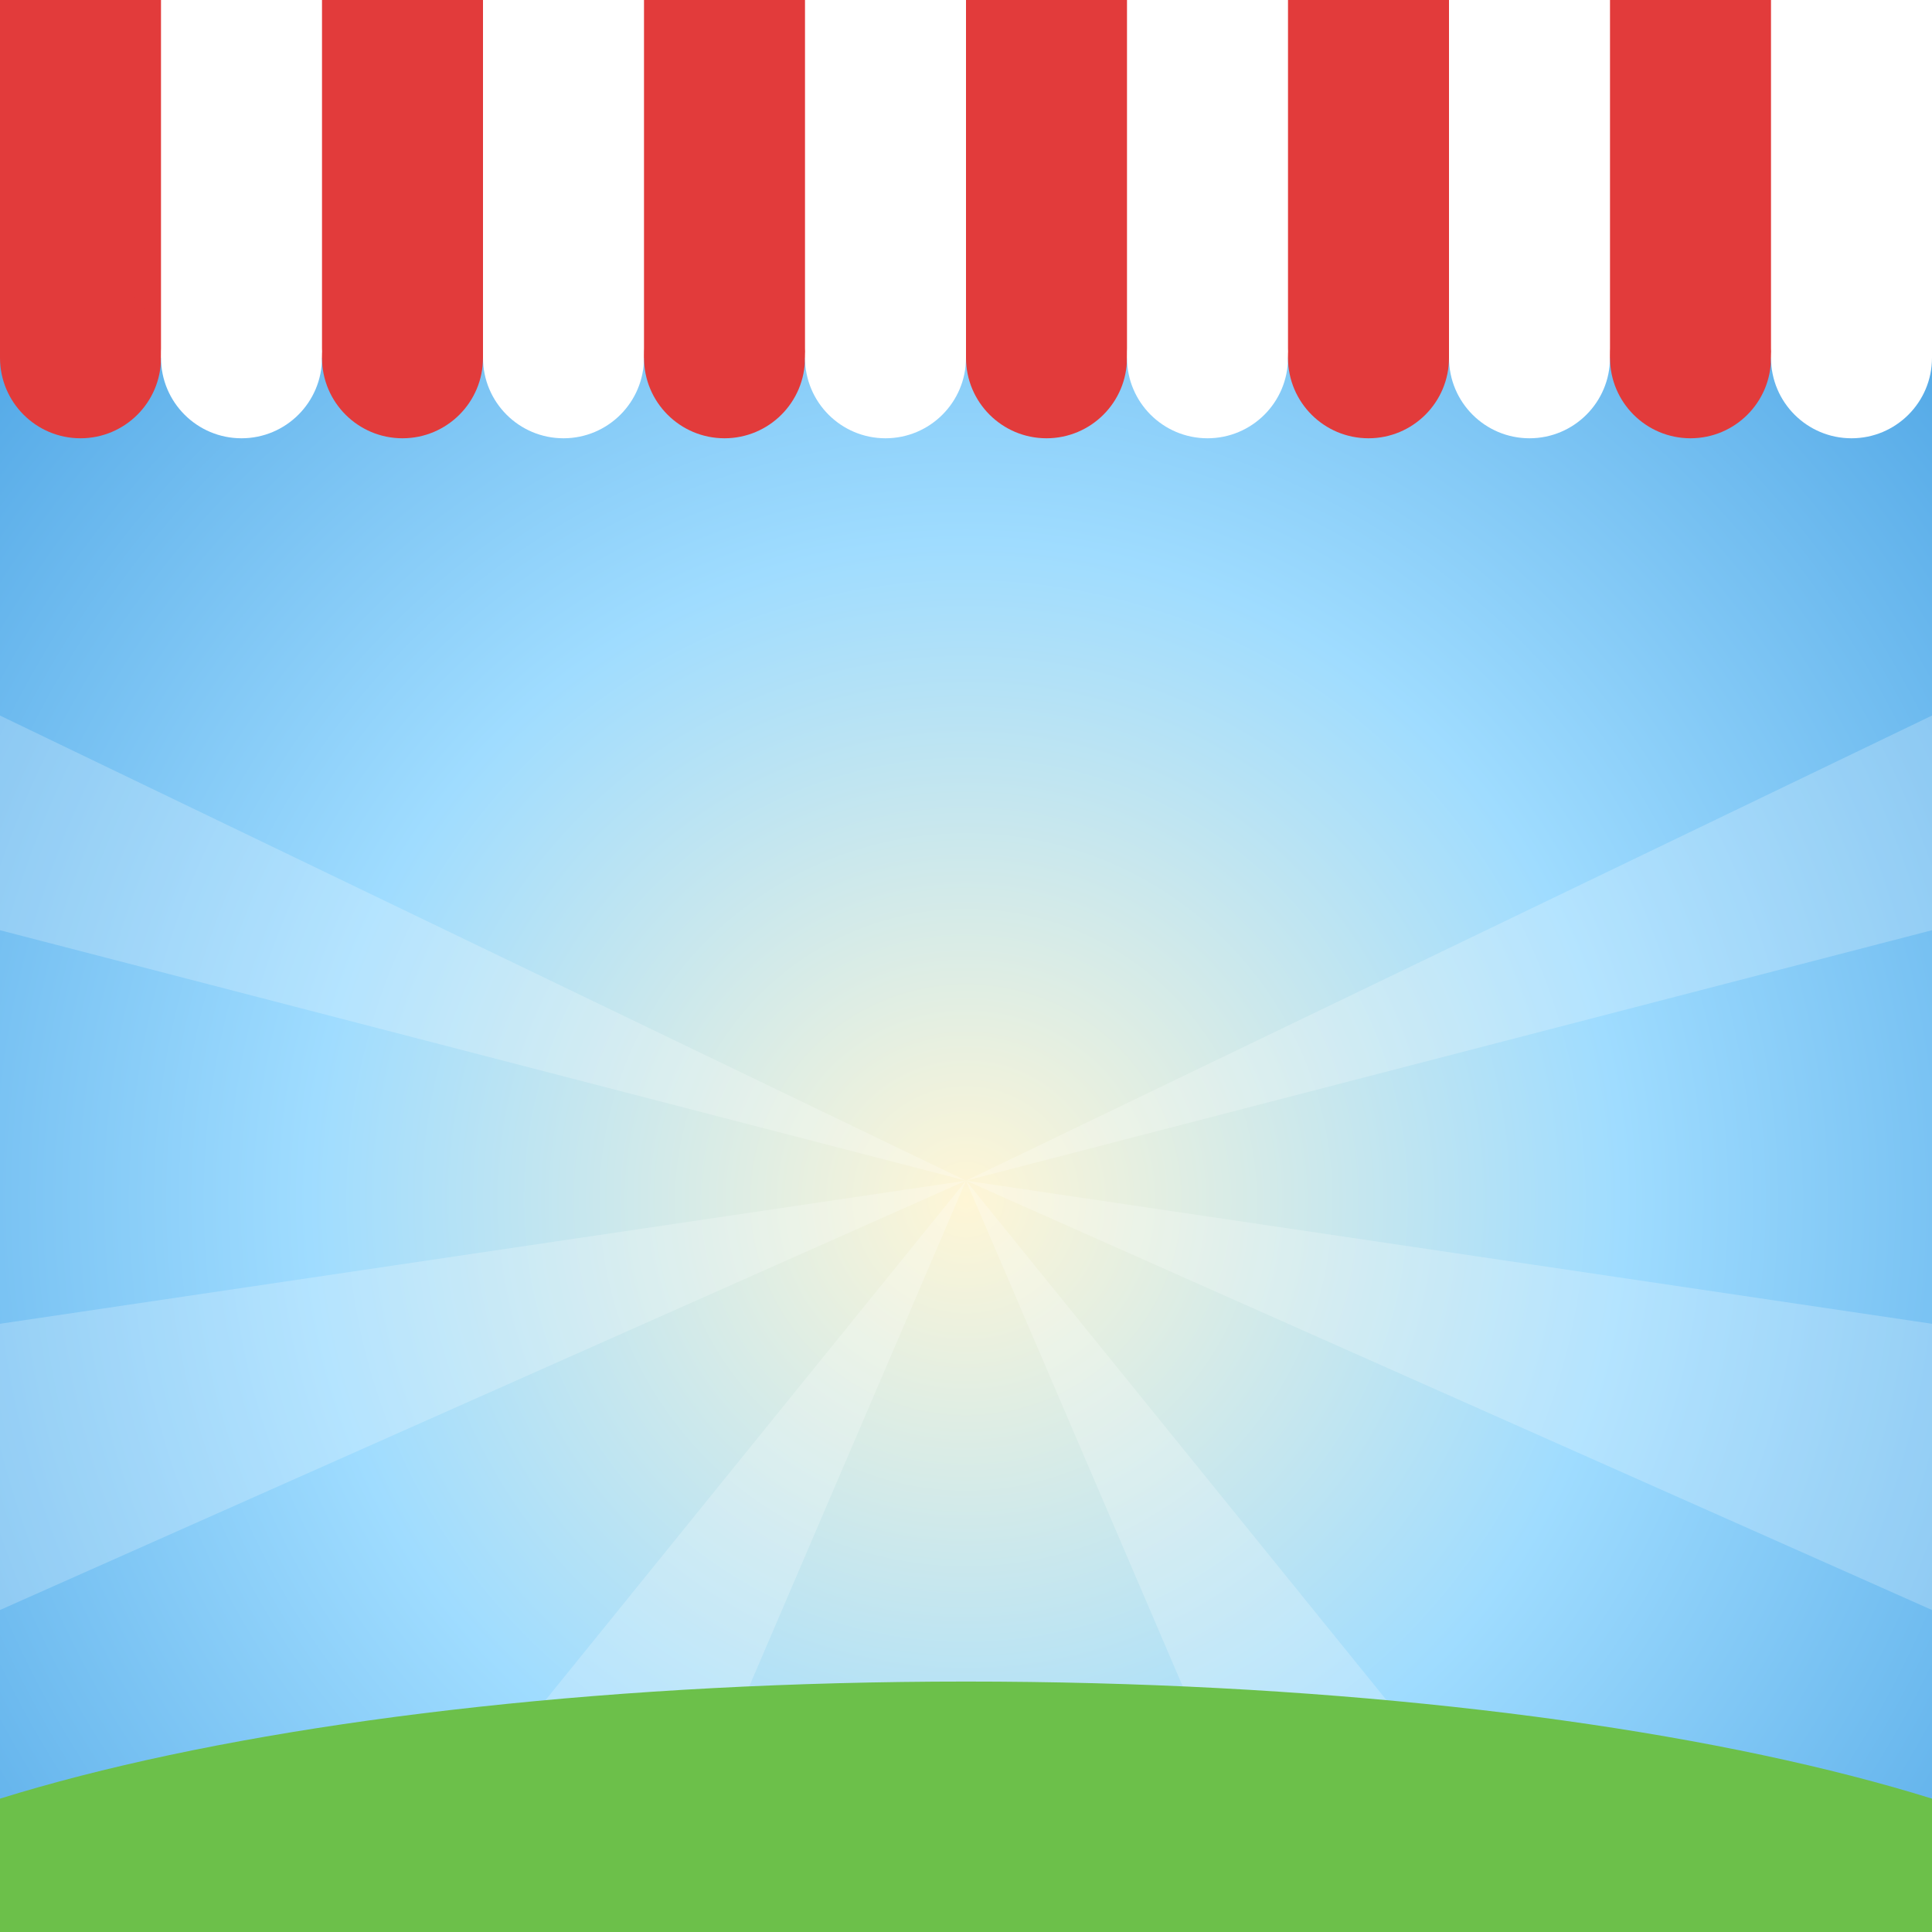
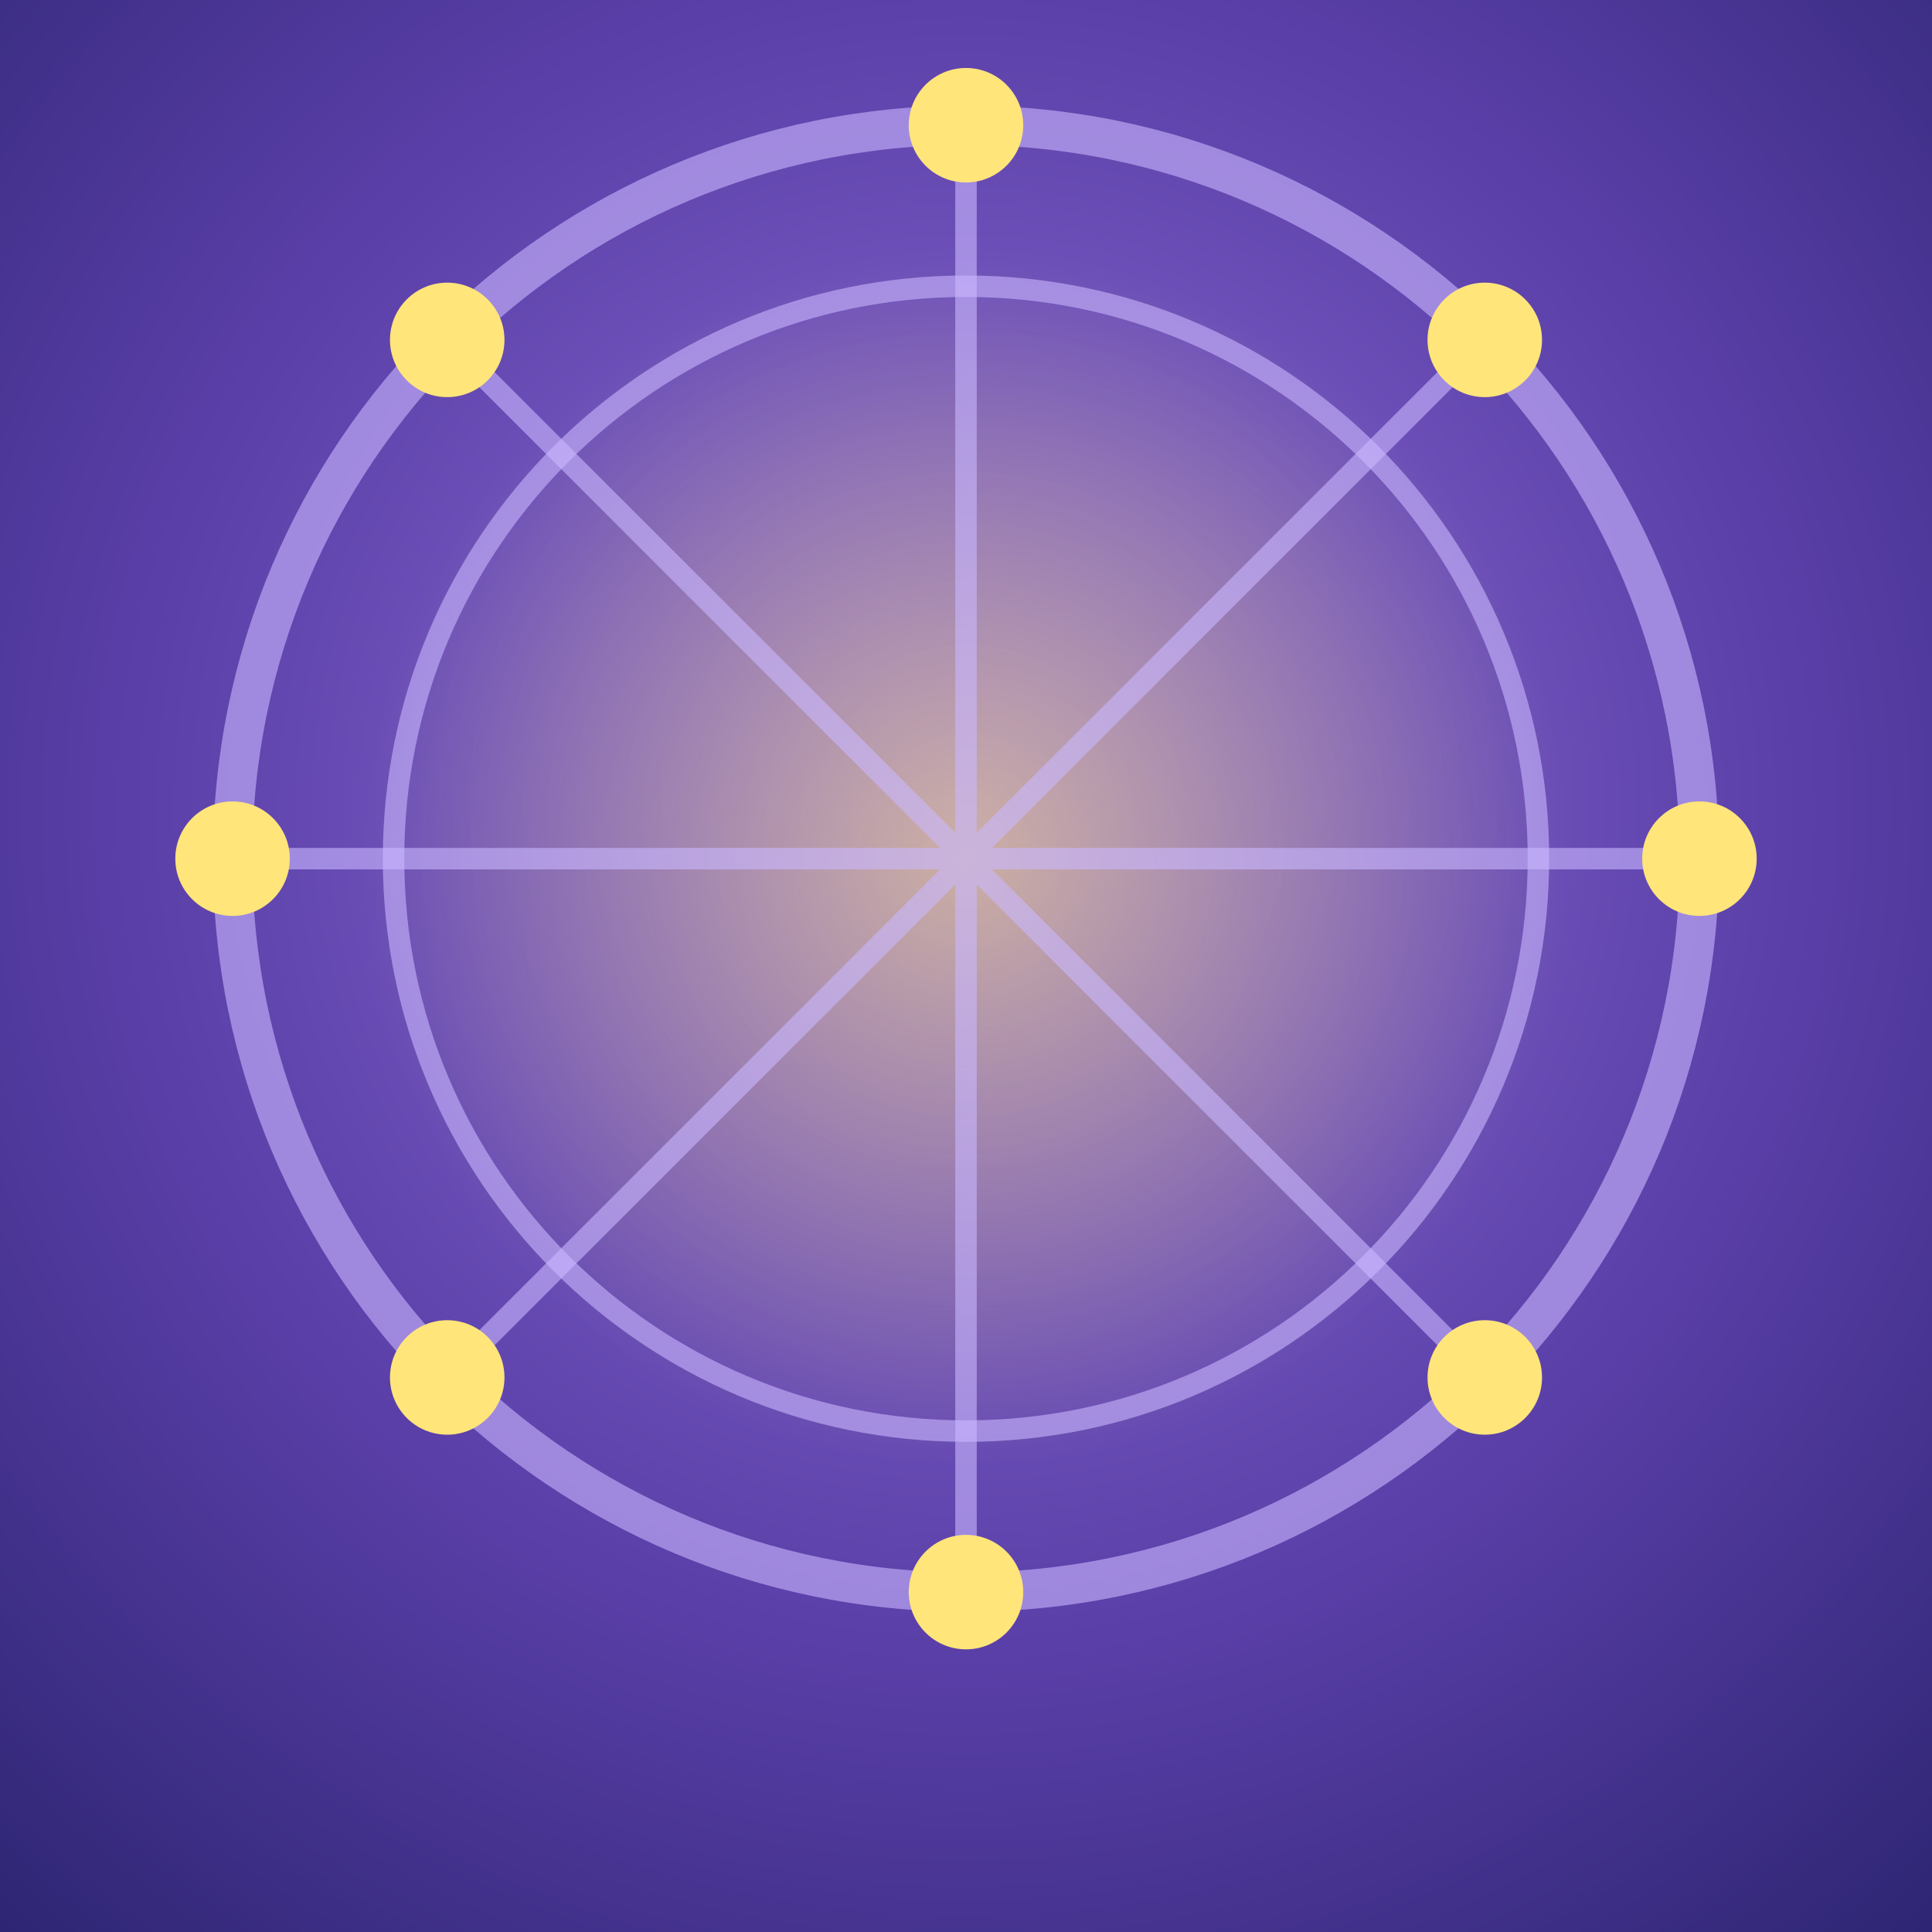
<svg xmlns="http://www.w3.org/2000/svg" viewBox="0 0 108 108">
  <defs>
-     <radialGradient id="himmel" cx="0.5" cy="0.62" r="0.75">
-       <stop offset="0" stop-color="#fff6d6" />
-       <stop offset="0.45" stop-color="#9fdcff" />
-       <stop offset="1" stop-color="#3f9be0" />
+     <radialGradient id="himmel" cx="0.5" cy="0.42" r="0.78">
+       <stop offset="0" stop-color="#8f6fd6" />
+       <stop offset="0.55" stop-color="#5a3fa8" />
+       <stop offset="1" stop-color="#2b2470" />
+     </radialGradient>
+     <radialGradient id="schein" cx="0.5" cy="0.5" r="0.5">
+       <stop offset="0" stop-color="#ffe57a" stop-opacity="0.55" />
+       <stop offset="1" stop-color="#ffe57a" stop-opacity="0" />
    </radialGradient>
  </defs>
  <rect width="108" height="108" fill="url(#himmel)" />
-   <g fill="#ffffff" opacity="0.22">
-     <path d="M54 66 L20 108 L36 108 Z" />
-     <path d="M54 66 L72 108 L88 108 Z" />
-     <path d="M54 66 L0 74 L0 90 Z" />
-     <path d="M54 66 L108 74 L108 90 Z" />
-     <path d="M54 66 L0 40 L0 52 Z" />
-     <path d="M54 66 L108 40 L108 52 Z" />
+   <circle cx="54" cy="48" r="34" fill="url(#schein)" />
+   <g fill="none" stroke="#c9b8ff" stroke-opacity="0.6">
+     <circle cx="54" cy="48" r="41" stroke-width="2.2" />
+     <circle cx="54" cy="48" r="32" stroke-width="1.2" />
+     <path d="M54 7 V89 M13 48 H95 M25 19 L83 77 M83 19 L25 77" stroke-width="1.2" />
  </g>
-   <g>
-     <rect x="0" y="0" width="108" height="20" fill="#e23b3b" />
-     <g fill="#ffffff">
-       <rect x="9" y="0" width="9" height="20" />
-       <rect x="27" y="0" width="9" height="20" />
-       <rect x="45" y="0" width="9" height="20" />
-       <rect x="63" y="0" width="9" height="20" />
-       <rect x="81" y="0" width="9" height="20" />
-       <rect x="99" y="0" width="9" height="20" />
-     </g>
-     <g>
-       <circle cx="4.5" cy="20" r="4.5" fill="#e23b3b" />
-       <circle cx="13.5" cy="20" r="4.5" fill="#ffffff" />
-       <circle cx="22.5" cy="20" r="4.5" fill="#e23b3b" />
-       <circle cx="31.5" cy="20" r="4.5" fill="#ffffff" />
-       <circle cx="40.5" cy="20" r="4.5" fill="#e23b3b" />
-       <circle cx="49.5" cy="20" r="4.5" fill="#ffffff" />
-       <circle cx="58.5" cy="20" r="4.5" fill="#e23b3b" />
-       <circle cx="67.5" cy="20" r="4.5" fill="#ffffff" />
-       <circle cx="76.5" cy="20" r="4.5" fill="#e23b3b" />
-       <circle cx="85.5" cy="20" r="4.5" fill="#ffffff" />
-       <circle cx="94.5" cy="20" r="4.5" fill="#e23b3b" />
-       <circle cx="103.5" cy="20" r="4.5" fill="#ffffff" />
-     </g>
+   <g fill="#ffe57a">
+     <circle cx="54" cy="7" r="3.2" />
+     <circle cx="95" cy="48" r="3.2" />
+     <circle cx="13" cy="48" r="3.2" />
+     <circle cx="54" cy="89" r="3.2" />
+     <circle cx="83" cy="19" r="3.2" />
+     <circle cx="25" cy="19" r="3.2" />
+     <circle cx="83" cy="77" r="3.2" />
+     <circle cx="25" cy="77" r="3.2" />
  </g>
-   <ellipse cx="54" cy="112" rx="70" ry="18" fill="#6cc04a" />
</svg>
